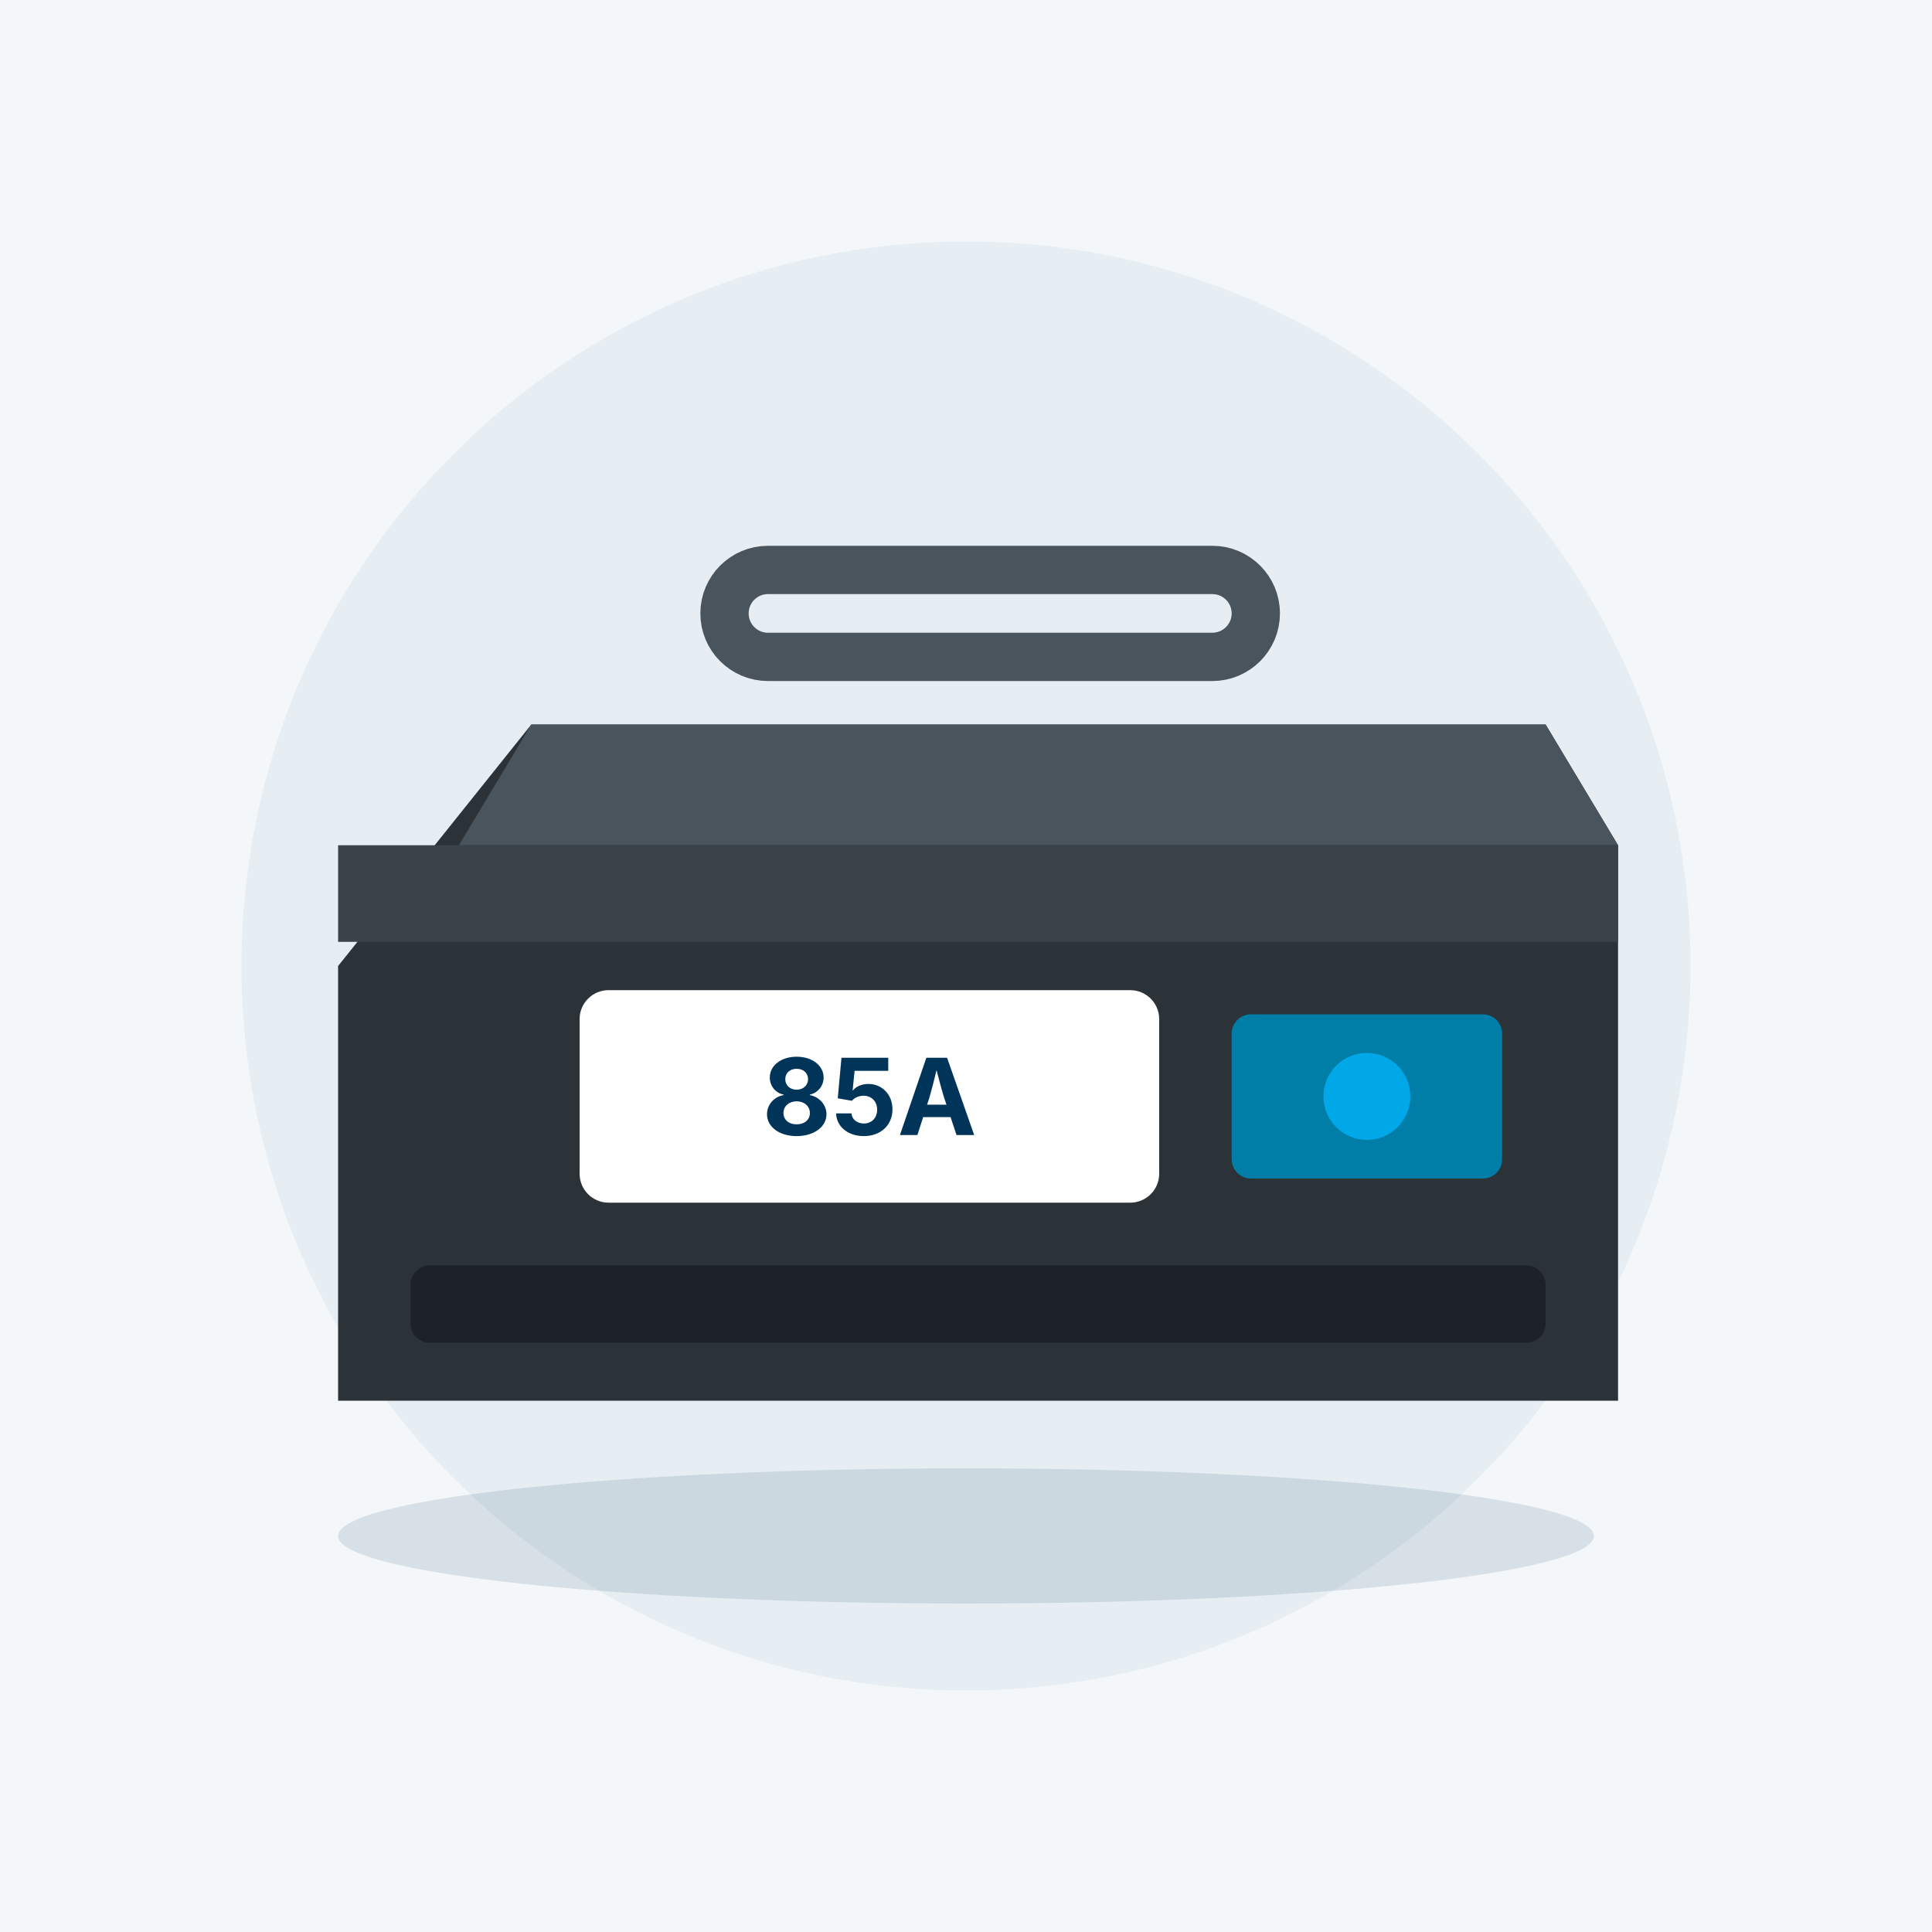
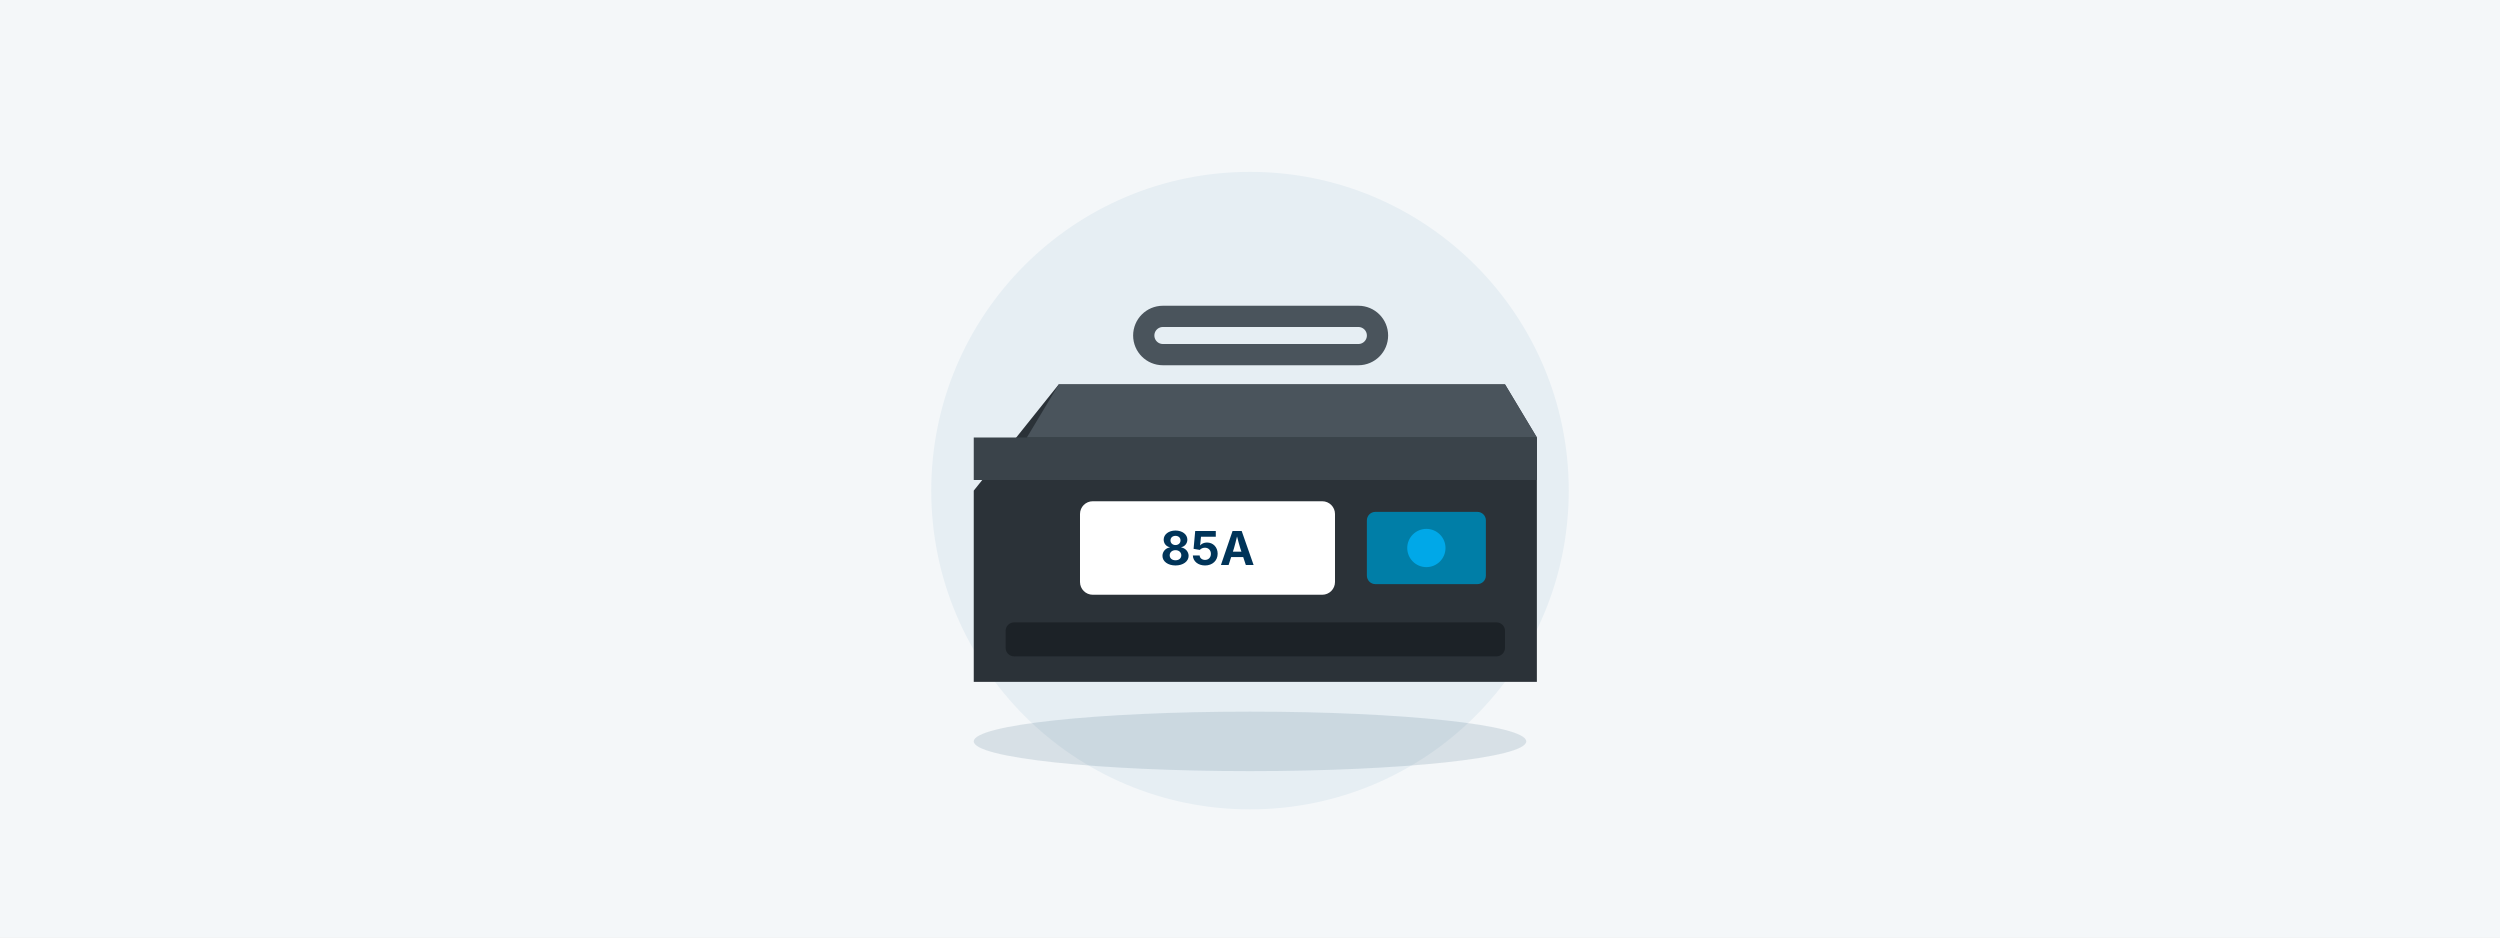
- <svg xmlns="http://www.w3.org/2000/svg" viewBox="0 0 400 400" role="img" aria-label="Cartucho de toner">
-   <rect width="400" height="400" fill="#F4F7F9" />
-   <circle cx="200" cy="200" r="150" fill="#E6EEF3" />
-   <ellipse cx="200" cy="318" rx="130" ry="14" fill="#003459" opacity="0.12" />
-   <path d="M70 200 L110 150 L320 150 L335 175 L335 290 L70 290 Z" fill="#2B3238" />
-   <path d="M110 150 L320 150 L335 175 L95 175 Z" fill="#4A545C" />
-   <rect x="70" y="175" width="265" height="20" fill="#3A434A" />
-   <rect x="150" y="118" width="110" height="18" rx="9" fill="none" stroke="#4A545C" stroke-width="10" />
-   <rect x="85" y="262" width="235" height="16" rx="4" fill="#1C2227" />
-   <rect x="120" y="205" width="120" height="44" rx="6" fill="#FFFFFF" />
-   <text x="180" y="235" font-family="Inter, Arial, sans-serif" font-size="22" font-weight="700" fill="#003459" text-anchor="middle">85A</text>
-   <rect x="255" y="210" width="56" height="34" rx="4" fill="#007EA7" />
-   <circle cx="283" cy="227" r="9" fill="#00A8E8" />
+ <svg xmlns="http://www.w3.org/2000/svg" viewBox="0 0 800 300" role="img" aria-label="Cartucho de toner">
+   <rect width="800" height="300" fill="#F4F7F9" />
+   <g transform="translate(264 21) scale(0.68)">
+     <circle cx="200" cy="200" r="150" fill="#E6EEF3" />
+     <ellipse cx="200" cy="318" rx="130" ry="14" fill="#003459" opacity="0.12" />
+     <path d="M70 200 L110 150 L320 150 L335 175 L335 290 L70 290 Z" fill="#2B3238" />
+     <path d="M110 150 L320 150 L335 175 L95 175 Z" fill="#4A545C" />
+     <rect x="70" y="175" width="265" height="20" fill="#3A434A" />
+     <rect x="150" y="118" width="110" height="18" rx="9" fill="none" stroke="#4A545C" stroke-width="10" />
+     <rect x="85" y="262" width="235" height="16" rx="4" fill="#1C2227" />
+     <rect x="120" y="205" width="120" height="44" rx="6" fill="#FFFFFF" />
+     <text x="180" y="235" font-family="Inter, Arial, sans-serif" font-size="22" font-weight="700" fill="#003459" text-anchor="middle">85A</text>
+     <rect x="255" y="210" width="56" height="34" rx="4" fill="#007EA7" />
+     <circle cx="283" cy="227" r="9" fill="#00A8E8" />
+   </g>
</svg>
